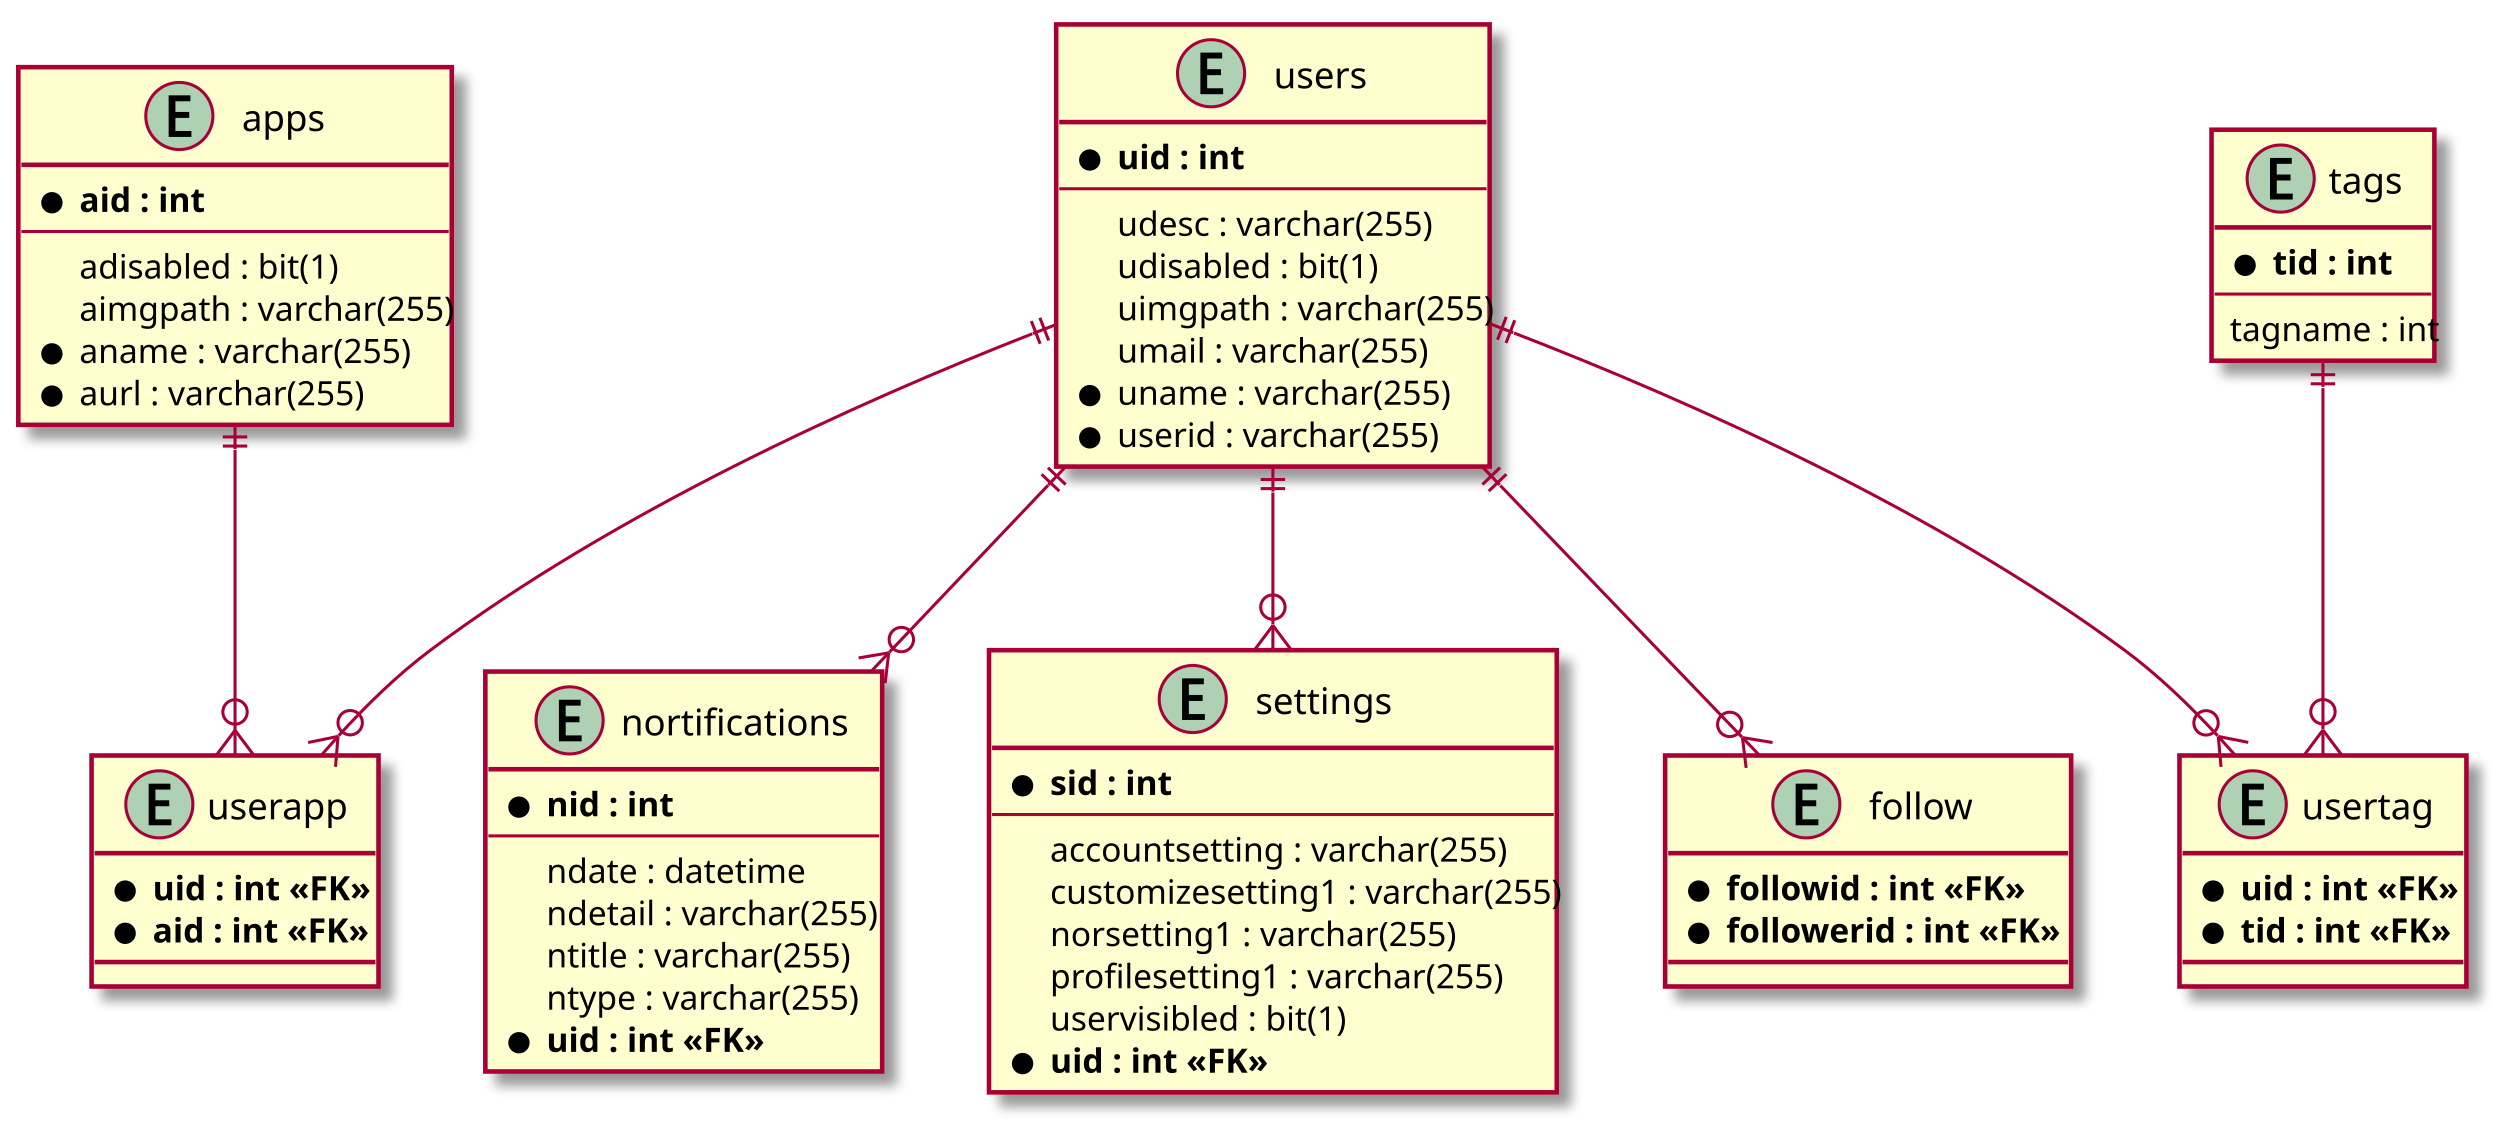
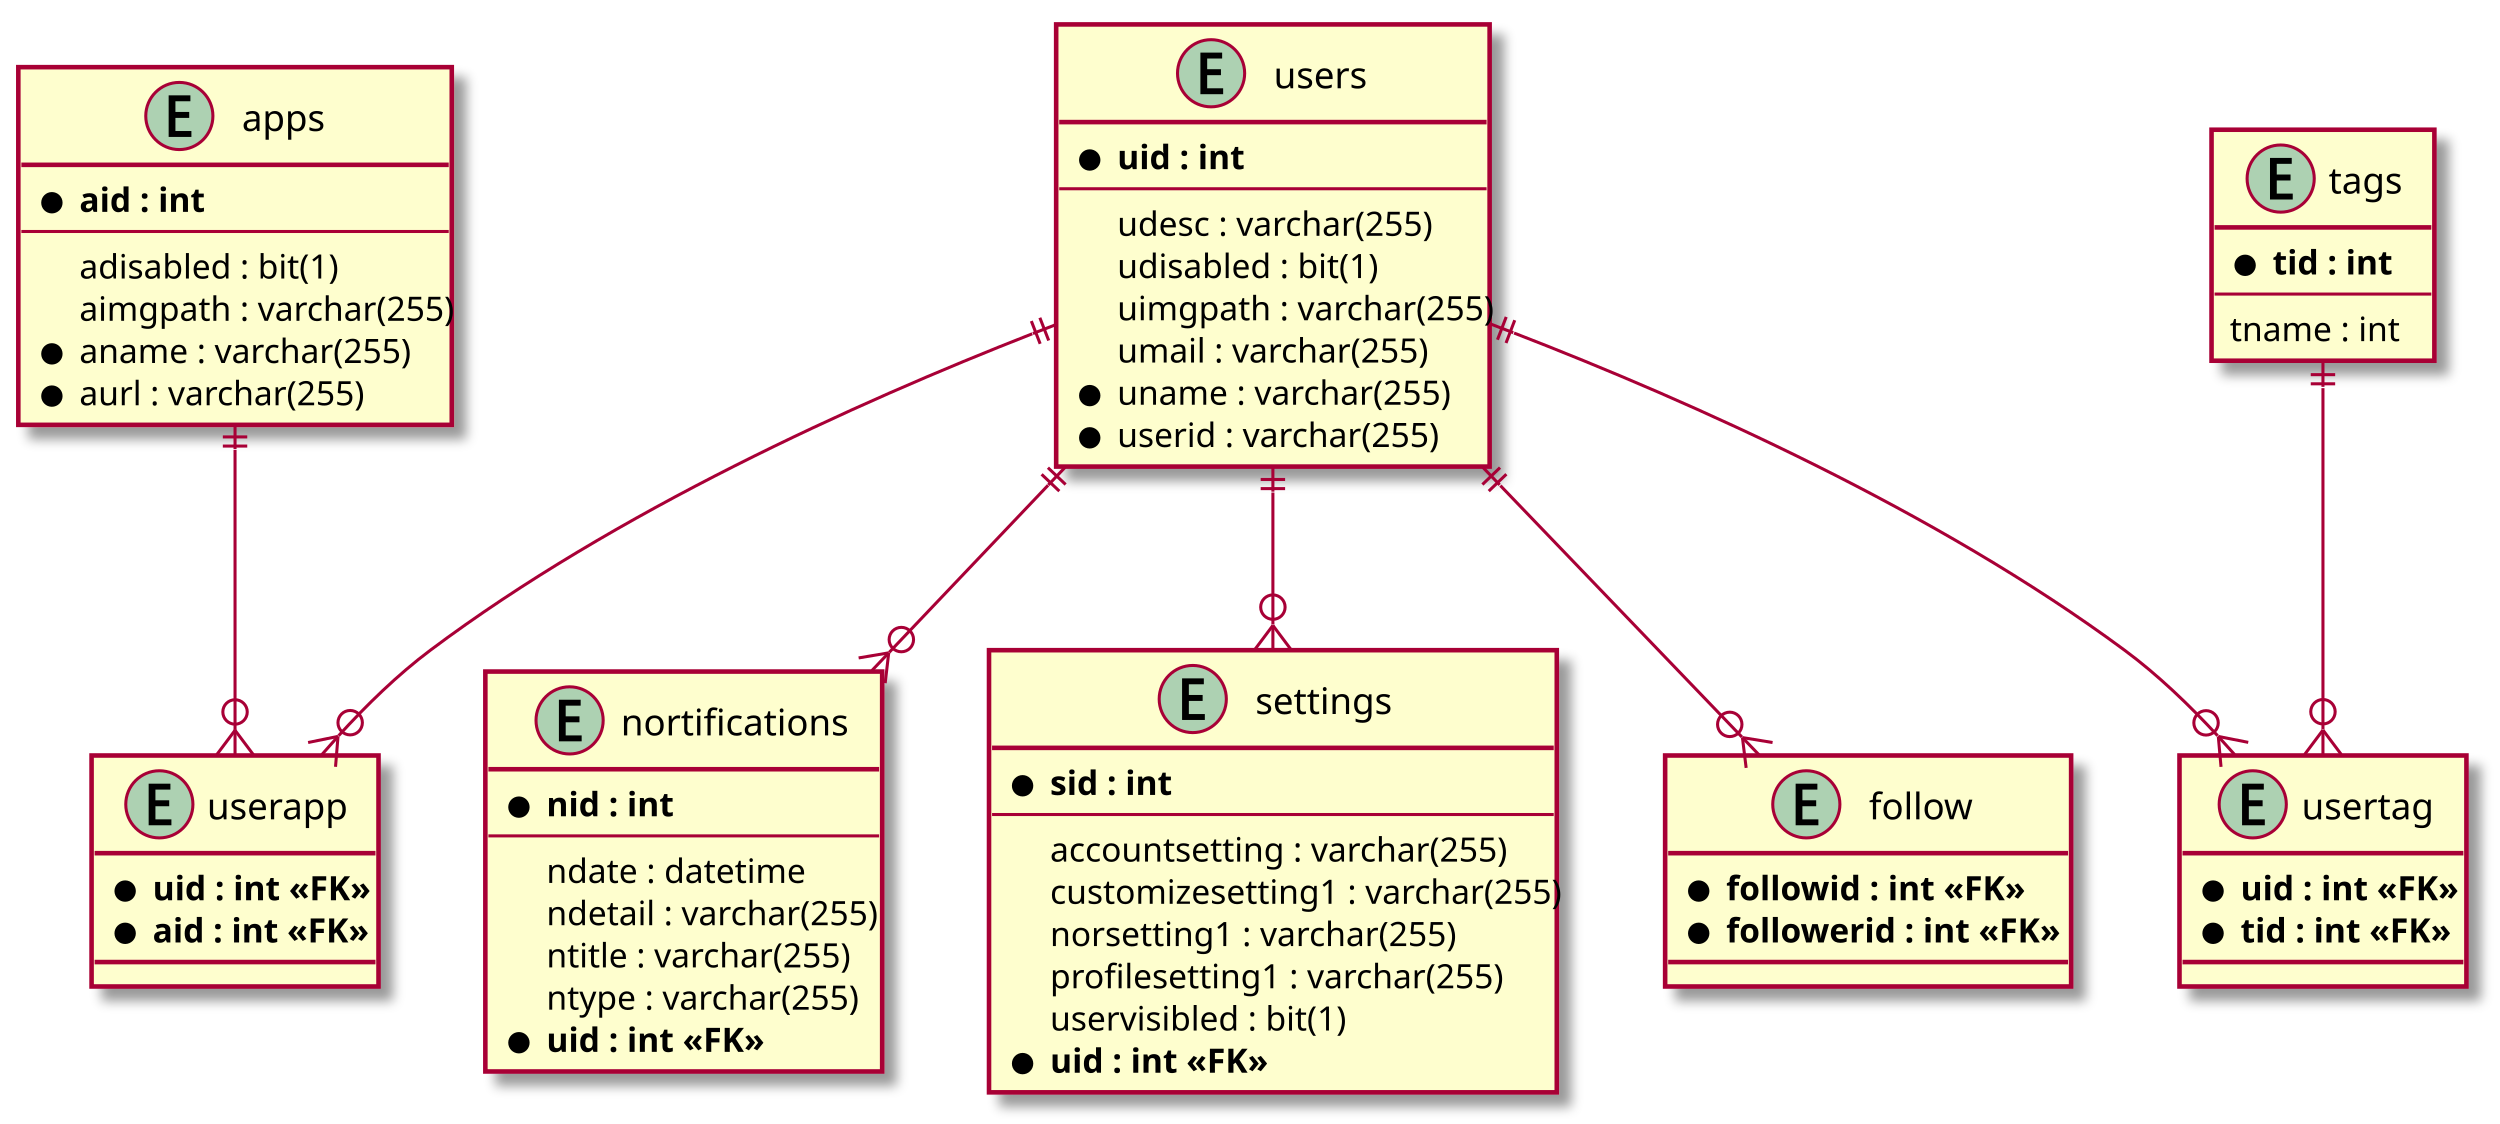
<svg xmlns="http://www.w3.org/2000/svg" contentScriptType="application/ecmascript" contentStyleType="text/css" height="368px" preserveAspectRatio="none" style="width:819px;height:368px;" version="1.1" viewBox="0 0 819 368" width="819px" zoomAndPan="magnify">
  <defs>
    <filter height="300%" id="f1vivngd48b11d" width="300%" x="-1" y="-1">
      <feGaussianBlur result="blurOut" stdDeviation="2.0" />
      <feColorMatrix in="blurOut" result="blurOut2" type="matrix" values="0 0 0 0 0 0 0 0 0 0 0 0 0 0 0 0 0 0 .4 0" />
      <feOffset dx="4.0" dy="4.0" in="blurOut2" result="blurOut3" />
      <feBlend in="SourceGraphic" in2="blurOut3" mode="normal" />
    </filter>
  </defs>
  <g>
    <rect fill="#FEFECE" filter="url(#f1vivngd48b11d)" height="117.18" id="apps" style="stroke: #A80036; stroke-width: 1.5;" width="142" x="6" y="22" />
    <ellipse cx="58.75" cy="38" fill="#ADD1B2" rx="11" ry="11" style="stroke: #A80036; stroke-width: 1.0;" />
    <path d="M57.469,36.672 L61.984,36.672 L61.984,38.625 L57.469,38.625 L57.469,42.922 L62.703,42.922 L62.703,44.859 L55.25,44.859 L55.25,31.234 L62.375,31.234 L62.375,33.172 L57.469,33.172 L57.469,36.672 Z " />
    <text fill="#000000" font-family="sans-serif" font-size="12" lengthAdjust="spacingAndGlyphs" textLength="28" x="79.25" y="42.91">apps</text>
    <line style="stroke: #A80036; stroke-width: 1.5;" x1="7" x2="147" y1="54" y2="54" />
    <ellipse cx="17" cy="66.418" fill="#000000" rx="3" ry="3" style="stroke: #000000; stroke-width: 1.0;" />
    <text fill="#000000" font-family="sans-serif" font-size="11" font-weight="bold" lengthAdjust="spacingAndGlyphs" textLength="39" x="26" y="69.419">aid : int</text>
    <line style="stroke: #A80036; stroke-width: 1.0;" x1="7" x2="147" y1="75.836" y2="75.836" />
    <text fill="#000000" font-family="sans-serif" font-size="11" lengthAdjust="spacingAndGlyphs" textLength="80" x="26" y="91.255">adisabled : bit(1)</text>
    <text fill="#000000" font-family="sans-serif" font-size="11" lengthAdjust="spacingAndGlyphs" textLength="116" x="26" y="105.091">aimgpath : varchar(255)</text>
    <ellipse cx="17" cy="115.926" fill="#000000" rx="3" ry="3" style="stroke: #000000; stroke-width: 1.0;" />
    <text fill="#000000" font-family="sans-serif" font-size="11" lengthAdjust="spacingAndGlyphs" textLength="105" x="26" y="118.927">aname : varchar(255)</text>
    <ellipse cx="17" cy="129.762" fill="#000000" rx="3" ry="3" style="stroke: #000000; stroke-width: 1.0;" />
    <text fill="#000000" font-family="sans-serif" font-size="11" lengthAdjust="spacingAndGlyphs" textLength="91" x="26" y="132.763">aurl : varchar(255)</text>
    <rect fill="#FEFECE" filter="url(#f1vivngd48b11d)" height="144.852" id="users" style="stroke: #A80036; stroke-width: 1.5;" width="142" x="346" y="8" />
    <ellipse cx="396.75" cy="24" fill="#ADD1B2" rx="11" ry="11" style="stroke: #A80036; stroke-width: 1.0;" />
    <path d="M395.469,22.672 L399.984,22.672 L399.984,24.625 L395.469,24.625 L395.469,28.922 L400.703,28.922 L400.703,30.859 L393.25,30.859 L393.25,17.234 L400.375,17.234 L400.375,19.172 L395.469,19.172 L395.469,22.672 Z " />
    <text fill="#000000" font-family="sans-serif" font-size="12" lengthAdjust="spacingAndGlyphs" textLength="32" x="417.25" y="28.91">users</text>
    <line style="stroke: #A80036; stroke-width: 1.5;" x1="347" x2="487" y1="40" y2="40" />
    <ellipse cx="357" cy="52.418" fill="#000000" rx="3" ry="3" style="stroke: #000000; stroke-width: 1.0;" />
    <text fill="#000000" font-family="sans-serif" font-size="11" font-weight="bold" lengthAdjust="spacingAndGlyphs" textLength="40" x="366" y="55.419">uid : int</text>
    <line style="stroke: #A80036; stroke-width: 1.0;" x1="347" x2="487" y1="61.836" y2="61.836" />
    <text fill="#000000" font-family="sans-serif" font-size="11" lengthAdjust="spacingAndGlyphs" textLength="103" x="366" y="77.255">udesc : varchar(255)</text>
    <text fill="#000000" font-family="sans-serif" font-size="11" lengthAdjust="spacingAndGlyphs" textLength="80" x="366" y="91.091">udisabled : bit(1)</text>
    <text fill="#000000" font-family="sans-serif" font-size="11" lengthAdjust="spacingAndGlyphs" textLength="116" x="366" y="104.927">uimgpath : varchar(255)</text>
    <text fill="#000000" font-family="sans-serif" font-size="11" lengthAdjust="spacingAndGlyphs" textLength="97" x="366" y="118.763">umail : varchar(255)</text>
    <ellipse cx="357" cy="129.598" fill="#000000" rx="3" ry="3" style="stroke: #000000; stroke-width: 1.0;" />
    <text fill="#000000" font-family="sans-serif" font-size="11" lengthAdjust="spacingAndGlyphs" textLength="105" x="366" y="132.599">uname : varchar(255)</text>
    <ellipse cx="357" cy="143.434" fill="#000000" rx="3" ry="3" style="stroke: #000000; stroke-width: 1.0;" />
    <text fill="#000000" font-family="sans-serif" font-size="11" lengthAdjust="spacingAndGlyphs" textLength="103" x="366" y="146.435">userid : varchar(255)</text>
    <rect fill="#FEFECE" filter="url(#f1vivngd48b11d)" height="75.672" id="tags" style="stroke: #A80036; stroke-width: 1.5;" width="73" x="724.5" y="42.5" />
    <ellipse cx="747.15" cy="58.5" fill="#ADD1B2" rx="11" ry="11" style="stroke: #A80036; stroke-width: 1.0;" />
    <path d="M745.869,57.172 L750.384,57.172 L750.384,59.125 L745.869,59.125 L745.869,63.422 L751.103,63.422 L751.103,65.359 L743.65,65.359 L743.65,51.734 L750.775,51.734 L750.775,53.672 L745.869,53.672 L745.869,57.172 Z " />
    <text fill="#000000" font-family="sans-serif" font-size="12" lengthAdjust="spacingAndGlyphs" textLength="24" x="762.85" y="63.41">tags</text>
    <line style="stroke: #A80036; stroke-width: 1.5;" x1="725.5" x2="796.5" y1="74.5" y2="74.5" />
    <ellipse cx="735.5" cy="86.918" fill="#000000" rx="3" ry="3" style="stroke: #000000; stroke-width: 1.0;" />
    <text fill="#000000" font-family="sans-serif" font-size="11" font-weight="bold" lengthAdjust="spacingAndGlyphs" textLength="37" x="744.5" y="89.919">tid : int</text>
    <line style="stroke: #A80036; stroke-width: 1.0;" x1="725.5" x2="796.5" y1="96.336" y2="96.336" />
-     <text fill="#000000" font-family="sans-serif" font-size="11" lengthAdjust="spacingAndGlyphs" textLength="61" x="730.5" y="111.755">tagname : int</text>
+     <text fill="#000000" font-family="sans-serif" font-size="11" lengthAdjust="spacingAndGlyphs" textLength="61" x="730.5" y="111.755">tname : int</text>
    <rect fill="#FEFECE" filter="url(#f1vivngd48b11d)" height="131.016" id="nortifications" style="stroke: #A80036; stroke-width: 1.5;" width="130" x="159" y="220" />
    <ellipse cx="186.6" cy="236" fill="#ADD1B2" rx="11" ry="11" style="stroke: #A80036; stroke-width: 1.0;" />
    <path d="M185.319,234.672 L189.834,234.672 L189.834,236.625 L185.319,236.625 L185.319,240.922 L190.553,240.922 L190.553,242.859 L183.1,242.859 L183.1,229.234 L190.225,229.234 L190.225,231.172 L185.319,231.172 L185.319,234.672 Z " />
    <text fill="#000000" font-family="sans-serif" font-size="12" lengthAdjust="spacingAndGlyphs" textLength="70" x="203.4" y="240.91">nortifications</text>
    <line style="stroke: #A80036; stroke-width: 1.5;" x1="160" x2="288" y1="252" y2="252" />
    <ellipse cx="170" cy="264.418" fill="#000000" rx="3" ry="3" style="stroke: #000000; stroke-width: 1.0;" />
    <text fill="#000000" font-family="sans-serif" font-size="11" font-weight="bold" lengthAdjust="spacingAndGlyphs" textLength="40" x="179" y="267.419">nid : int</text>
    <line style="stroke: #A80036; stroke-width: 1.0;" x1="160" x2="288" y1="273.836" y2="273.836" />
    <text fill="#000000" font-family="sans-serif" font-size="11" lengthAdjust="spacingAndGlyphs" textLength="76" x="179" y="289.255">ndate : datetime</text>
    <text fill="#000000" font-family="sans-serif" font-size="11" lengthAdjust="spacingAndGlyphs" textLength="104" x="179" y="303.091">ndetail : varchar(255)</text>
    <text fill="#000000" font-family="sans-serif" font-size="11" lengthAdjust="spacingAndGlyphs" textLength="95" x="179" y="316.927">ntitle : varchar(255)</text>
    <text fill="#000000" font-family="sans-serif" font-size="11" lengthAdjust="spacingAndGlyphs" textLength="100" x="179" y="330.763">ntype : varchar(255)</text>
    <ellipse cx="170" cy="341.598" fill="#000000" rx="3" ry="3" style="stroke: #000000; stroke-width: 1.0;" />
    <text fill="#000000" font-family="sans-serif" font-size="11" font-weight="bold" lengthAdjust="spacingAndGlyphs" textLength="68" x="179" y="344.599">uid : int «FK»</text>
    <rect fill="#FEFECE" filter="url(#f1vivngd48b11d)" height="144.852" id="settings" style="stroke: #A80036; stroke-width: 1.5;" width="186" x="324" y="213" />
    <ellipse cx="390.75" cy="229" fill="#ADD1B2" rx="11" ry="11" style="stroke: #A80036; stroke-width: 1.0;" />
    <path d="M389.469,227.672 L393.984,227.672 L393.984,229.625 L389.469,229.625 L389.469,233.922 L394.703,233.922 L394.703,235.859 L387.25,235.859 L387.25,222.234 L394.375,222.234 L394.375,224.172 L389.469,224.172 L389.469,227.672 Z " />
    <text fill="#000000" font-family="sans-serif" font-size="12" lengthAdjust="spacingAndGlyphs" textLength="44" x="411.25" y="233.91">settings</text>
    <line style="stroke: #A80036; stroke-width: 1.5;" x1="325" x2="509" y1="245" y2="245" />
    <ellipse cx="335" cy="257.418" fill="#000000" rx="3" ry="3" style="stroke: #000000; stroke-width: 1.0;" />
    <text fill="#000000" font-family="sans-serif" font-size="11" font-weight="bold" lengthAdjust="spacingAndGlyphs" textLength="40" x="344" y="260.419">sid : int</text>
    <line style="stroke: #A80036; stroke-width: 1.0;" x1="325" x2="509" y1="266.836" y2="266.836" />
    <text fill="#000000" font-family="sans-serif" font-size="11" lengthAdjust="spacingAndGlyphs" textLength="144" x="344" y="282.255">accountsetting : varchar(255)</text>
    <text fill="#000000" font-family="sans-serif" font-size="11" lengthAdjust="spacingAndGlyphs" textLength="160" x="344" y="296.091">customizesetting1 : varchar(255)</text>
    <text fill="#000000" font-family="sans-serif" font-size="11" lengthAdjust="spacingAndGlyphs" textLength="127" x="344" y="309.927">norsetting1 : varchar(255)</text>
    <text fill="#000000" font-family="sans-serif" font-size="11" lengthAdjust="spacingAndGlyphs" textLength="141" x="344" y="323.763">profilesetting1 : varchar(255)</text>
    <text fill="#000000" font-family="sans-serif" font-size="11" lengthAdjust="spacingAndGlyphs" textLength="92" x="344" y="337.599">uservisibled : bit(1)</text>
    <ellipse cx="335" cy="348.434" fill="#000000" rx="3" ry="3" style="stroke: #000000; stroke-width: 1.0;" />
    <text fill="#000000" font-family="sans-serif" font-size="11" font-weight="bold" lengthAdjust="spacingAndGlyphs" textLength="68" x="344" y="351.435">uid : int «FK»</text>
    <rect fill="#FEFECE" filter="url(#f1vivngd48b11d)" height="75.672" id="userapp" style="stroke: #A80036; stroke-width: 1.5;" width="94" x="30" y="247.5" />
    <ellipse cx="52.2" cy="263.5" fill="#ADD1B2" rx="11" ry="11" style="stroke: #A80036; stroke-width: 1.0;" />
    <path d="M50.919,262.172 L55.434,262.172 L55.434,264.125 L50.919,264.125 L50.919,268.422 L56.153,268.422 L56.153,270.359 L48.7,270.359 L48.7,256.734 L55.825,256.734 L55.825,258.672 L50.919,258.672 L50.919,262.172 Z " />
    <text fill="#000000" font-family="sans-serif" font-size="12" lengthAdjust="spacingAndGlyphs" textLength="46" x="67.8" y="268.41">userapp</text>
    <line style="stroke: #A80036; stroke-width: 1.5;" x1="31" x2="123" y1="279.5" y2="279.5" />
    <ellipse cx="41" cy="291.918" fill="#000000" rx="3" ry="3" style="stroke: #000000; stroke-width: 1.0;" />
    <text fill="#000000" font-family="sans-serif" font-size="11" font-weight="bold" lengthAdjust="spacingAndGlyphs" textLength="68" x="50" y="294.919">uid : int «FK»</text>
    <ellipse cx="41" cy="305.754" fill="#000000" rx="3" ry="3" style="stroke: #000000; stroke-width: 1.0;" />
    <text fill="#000000" font-family="sans-serif" font-size="11" font-weight="bold" lengthAdjust="spacingAndGlyphs" textLength="67" x="50" y="308.755">aid : int «FK»</text>
    <line style="stroke: #A80036; stroke-width: 1.5;" x1="31" x2="123" y1="315.172" y2="315.172" />
    <rect fill="#FEFECE" filter="url(#f1vivngd48b11d)" height="75.672" id="usertag" style="stroke: #A80036; stroke-width: 1.5;" width="94" x="714" y="247.5" />
    <ellipse cx="738" cy="263.5" fill="#ADD1B2" rx="11" ry="11" style="stroke: #A80036; stroke-width: 1.0;" />
    <path d="M736.719,262.172 L741.234,262.172 L741.234,264.125 L736.719,264.125 L736.719,268.422 L741.953,268.422 L741.953,270.359 L734.5,270.359 L734.5,256.734 L741.625,256.734 L741.625,258.672 L736.719,258.672 L736.719,262.172 Z " />
    <text fill="#000000" font-family="sans-serif" font-size="12" lengthAdjust="spacingAndGlyphs" textLength="42" x="754" y="268.41">usertag</text>
    <line style="stroke: #A80036; stroke-width: 1.5;" x1="715" x2="807" y1="279.5" y2="279.5" />
    <ellipse cx="725" cy="291.918" fill="#000000" rx="3" ry="3" style="stroke: #000000; stroke-width: 1.0;" />
    <text fill="#000000" font-family="sans-serif" font-size="11" font-weight="bold" lengthAdjust="spacingAndGlyphs" textLength="68" x="734" y="294.919">uid : int «FK»</text>
    <ellipse cx="725" cy="305.754" fill="#000000" rx="3" ry="3" style="stroke: #000000; stroke-width: 1.0;" />
    <text fill="#000000" font-family="sans-serif" font-size="11" font-weight="bold" lengthAdjust="spacingAndGlyphs" textLength="65" x="734" y="308.755">tid : int «FK»</text>
    <line style="stroke: #A80036; stroke-width: 1.5;" x1="715" x2="807" y1="315.172" y2="315.172" />
    <rect fill="#FEFECE" filter="url(#f1vivngd48b11d)" height="75.672" id="follow" style="stroke: #A80036; stroke-width: 1.5;" width="133" x="545.5" y="247.5" />
    <ellipse cx="591.75" cy="263.5" fill="#ADD1B2" rx="11" ry="11" style="stroke: #A80036; stroke-width: 1.0;" />
    <path d="M590.469,262.172 L594.984,262.172 L594.984,264.125 L590.469,264.125 L590.469,268.422 L595.703,268.422 L595.703,270.359 L588.25,270.359 L588.25,256.734 L595.375,256.734 L595.375,258.672 L590.469,258.672 L590.469,262.172 Z " />
    <text fill="#000000" font-family="sans-serif" font-size="12" lengthAdjust="spacingAndGlyphs" textLength="32" x="612.25" y="268.41">follow</text>
    <line style="stroke: #A80036; stroke-width: 1.5;" x1="546.5" x2="677.5" y1="279.5" y2="279.5" />
    <ellipse cx="556.5" cy="291.918" fill="#000000" rx="3" ry="3" style="stroke: #000000; stroke-width: 1.0;" />
    <text fill="#000000" font-family="sans-serif" font-size="11" font-weight="bold" lengthAdjust="spacingAndGlyphs" textLength="95" x="565.5" y="294.919">followid : int «FK»</text>
    <ellipse cx="556.5" cy="305.754" fill="#000000" rx="3" ry="3" style="stroke: #000000; stroke-width: 1.0;" />
    <text fill="#000000" font-family="sans-serif" font-size="11" font-weight="bold" lengthAdjust="spacingAndGlyphs" textLength="107" x="565.5" y="308.755">followerid : int «FK»</text>
    <line style="stroke: #A80036; stroke-width: 1.5;" x1="546.5" x2="677.5" y1="315.172" y2="315.172" />
    <path d="M77,147.406 C77,177.389 77,212.118 77,239.119 " fill="none" id="apps-userapp" style="stroke: #A80036; stroke-width: 1.0;" />
    <line style="stroke: #A80036; stroke-width: 1.0;" x1="77" x2="83" y1="239.237" y2="247.237" />
    <line style="stroke: #A80036; stroke-width: 1.0;" x1="77" x2="71" y1="239.237" y2="247.237" />
    <line style="stroke: #A80036; stroke-width: 1.0;" x1="77" x2="77" y1="239.237" y2="247.237" />
    <ellipse cx="77" cy="233.237" fill="none" rx="4" ry="4" style="stroke: #A80036; stroke-width: 1.0;" />
    <line style="stroke: #A80036; stroke-width: 1.0;" x1="73" x2="81" y1="143.129" y2="143.129" />
    <line style="stroke: #A80036; stroke-width: 1.0;" x1="73" x2="81" y1="146.129" y2="146.129" />
    <line style="stroke: #A80036; stroke-width: 1.0;" x1="77" x2="77" y1="147.129" y2="139.129" />
    <path d="M338.172,109.347 C280.314,132.011 201.588,167.639 141,213 C130.287,221.02 119.996,231.047 110.917,241.032 " fill="none" id="users-userapp" style="stroke: #A80036; stroke-width: 1.0;" />
    <line style="stroke: #A80036; stroke-width: 1.0;" x1="110.735" x2="109.917" y1="241.239" y2="251.206" />
    <line style="stroke: #A80036; stroke-width: 1.0;" x1="110.735" x2="100.938" y1="241.239" y2="243.244" />
    <line style="stroke: #A80036; stroke-width: 1.0;" x1="110.735" x2="105.427" y1="241.239" y2="247.225" />
    <ellipse cx="114.715" cy="236.75" fill="none" rx="4" ry="4" style="stroke: #A80036; stroke-width: 1.0;" />
    <line style="stroke: #A80036; stroke-width: 1.0;" x1="340.66" x2="343.554" y1="104.092" y2="111.55" />
    <line style="stroke: #A80036; stroke-width: 1.0;" x1="337.863" x2="340.757" y1="105.177" y2="112.635" />
    <line style="stroke: #A80036; stroke-width: 1.0;" x1="338.378" x2="345.836" y1="109.268" y2="106.374" />
    <path d="M761,127.159 C761,160.533 761,205.6 761,238.948 " fill="none" id="tags-usertag" style="stroke: #A80036; stroke-width: 1.0;" />
    <line style="stroke: #A80036; stroke-width: 1.0;" x1="761" x2="767" y1="239.16" y2="247.16" />
    <line style="stroke: #A80036; stroke-width: 1.0;" x1="761" x2="755" y1="239.16" y2="247.16" />
    <line style="stroke: #A80036; stroke-width: 1.0;" x1="761" x2="761" y1="239.16" y2="247.16" />
    <ellipse cx="761" cy="233.16" fill="none" rx="4" ry="4" style="stroke: #A80036; stroke-width: 1.0;" />
    <line style="stroke: #A80036; stroke-width: 1.0;" x1="757" x2="765" y1="122.733" y2="122.733" />
    <line style="stroke: #A80036; stroke-width: 1.0;" x1="757" x2="765" y1="125.733" y2="125.733" />
    <line style="stroke: #A80036; stroke-width: 1.0;" x1="761" x2="761" y1="126.733" y2="118.733" />
    <path d="M496.009,109.098 C554.505,131.738 634.398,167.448 696,213 C706.835,221.012 717.271,231.036 726.49,241.02 " fill="none" id="users-usertag" style="stroke: #A80036; stroke-width: 1.0;" />
    <line style="stroke: #A80036; stroke-width: 1.0;" x1="726.713" x2="736.525" y1="241.268" y2="243.198" />
    <line style="stroke: #A80036; stroke-width: 1.0;" x1="726.713" x2="727.607" y1="241.268" y2="251.227" />
    <line style="stroke: #A80036; stroke-width: 1.0;" x1="726.713" x2="732.066" y1="241.268" y2="247.213" />
    <ellipse cx="722.699" cy="236.808" fill="none" rx="4" ry="4" style="stroke: #A80036; stroke-width: 1.0;" />
    <line style="stroke: #A80036; stroke-width: 1.0;" x1="490.566" x2="493.43" y1="111.294" y2="103.824" />
    <line style="stroke: #A80036; stroke-width: 1.0;" x1="493.367" x2="496.231" y1="112.368" y2="104.898" />
    <line style="stroke: #A80036; stroke-width: 1.0;" x1="495.733" x2="488.263" y1="108.991" y2="106.127" />
    <path d="M343.355,158.961 C326.242,176.961 308.111,196.031 291.288,213.725 " fill="none" id="users-nortifications" style="stroke: #A80036; stroke-width: 1.0;" />
    <line style="stroke: #A80036; stroke-width: 1.0;" x1="291.147" x2="289.985" y1="213.871" y2="223.804" />
    <line style="stroke: #A80036; stroke-width: 1.0;" x1="291.147" x2="281.287" y1="213.871" y2="215.536" />
    <line style="stroke: #A80036; stroke-width: 1.0;" x1="291.147" x2="285.636" y1="213.871" y2="219.67" />
    <ellipse cx="295.281" cy="209.522" fill="none" rx="4" ry="4" style="stroke: #A80036; stroke-width: 1.0;" />
    <line style="stroke: #A80036; stroke-width: 1.0;" x1="343.3" x2="349.098" y1="153.213" y2="158.725" />
    <line style="stroke: #A80036; stroke-width: 1.0;" x1="341.233" x2="347.031" y1="155.387" y2="160.899" />
    <line style="stroke: #A80036; stroke-width: 1.0;" x1="343.443" x2="348.955" y1="158.868" y2="153.07" />
    <path d="M417,161.343 C417,175.562 417,190.376 417,204.596 " fill="none" id="users-settings" style="stroke: #A80036; stroke-width: 1.0;" />
    <line style="stroke: #A80036; stroke-width: 1.0;" x1="417" x2="423" y1="204.892" y2="212.892" />
    <line style="stroke: #A80036; stroke-width: 1.0;" x1="417" x2="411" y1="204.892" y2="212.892" />
    <line style="stroke: #A80036; stroke-width: 1.0;" x1="417" x2="417" y1="204.892" y2="212.892" />
    <ellipse cx="417" cy="198.892" fill="none" rx="4" ry="4" style="stroke: #A80036; stroke-width: 1.0;" />
    <line style="stroke: #A80036; stroke-width: 1.0;" x1="413" x2="421" y1="157.07" y2="157.07" />
    <line style="stroke: #A80036; stroke-width: 1.0;" x1="413" x2="421" y1="160.07" y2="160.07" />
    <line style="stroke: #A80036; stroke-width: 1.0;" x1="417" x2="417" y1="161.07" y2="153.07" />
    <path d="M491.531,159.089 C518.373,187.032 547.678,217.539 570.664,241.468 " fill="none" id="users-follow" style="stroke: #A80036; stroke-width: 1.0;" />
    <line style="stroke: #A80036; stroke-width: 1.0;" x1="570.824" x2="580.693" y1="241.635" y2="243.247" />
    <line style="stroke: #A80036; stroke-width: 1.0;" x1="570.824" x2="572.039" y1="241.635" y2="251.561" />
    <line style="stroke: #A80036; stroke-width: 1.0;" x1="570.824" x2="576.366" y1="241.635" y2="247.404" />
    <ellipse cx="566.667" cy="237.308" fill="none" rx="4" ry="4" style="stroke: #A80036; stroke-width: 1.0;" />
    <line style="stroke: #A80036; stroke-width: 1.0;" x1="485.636" x2="491.406" y1="158.726" y2="153.184" />
    <line style="stroke: #A80036; stroke-width: 1.0;" x1="487.714" x2="493.484" y1="160.889" y2="155.348" />
    <line style="stroke: #A80036; stroke-width: 1.0;" x1="491.291" x2="485.75" y1="158.84" y2="153.07" />
  </g>
</svg>
